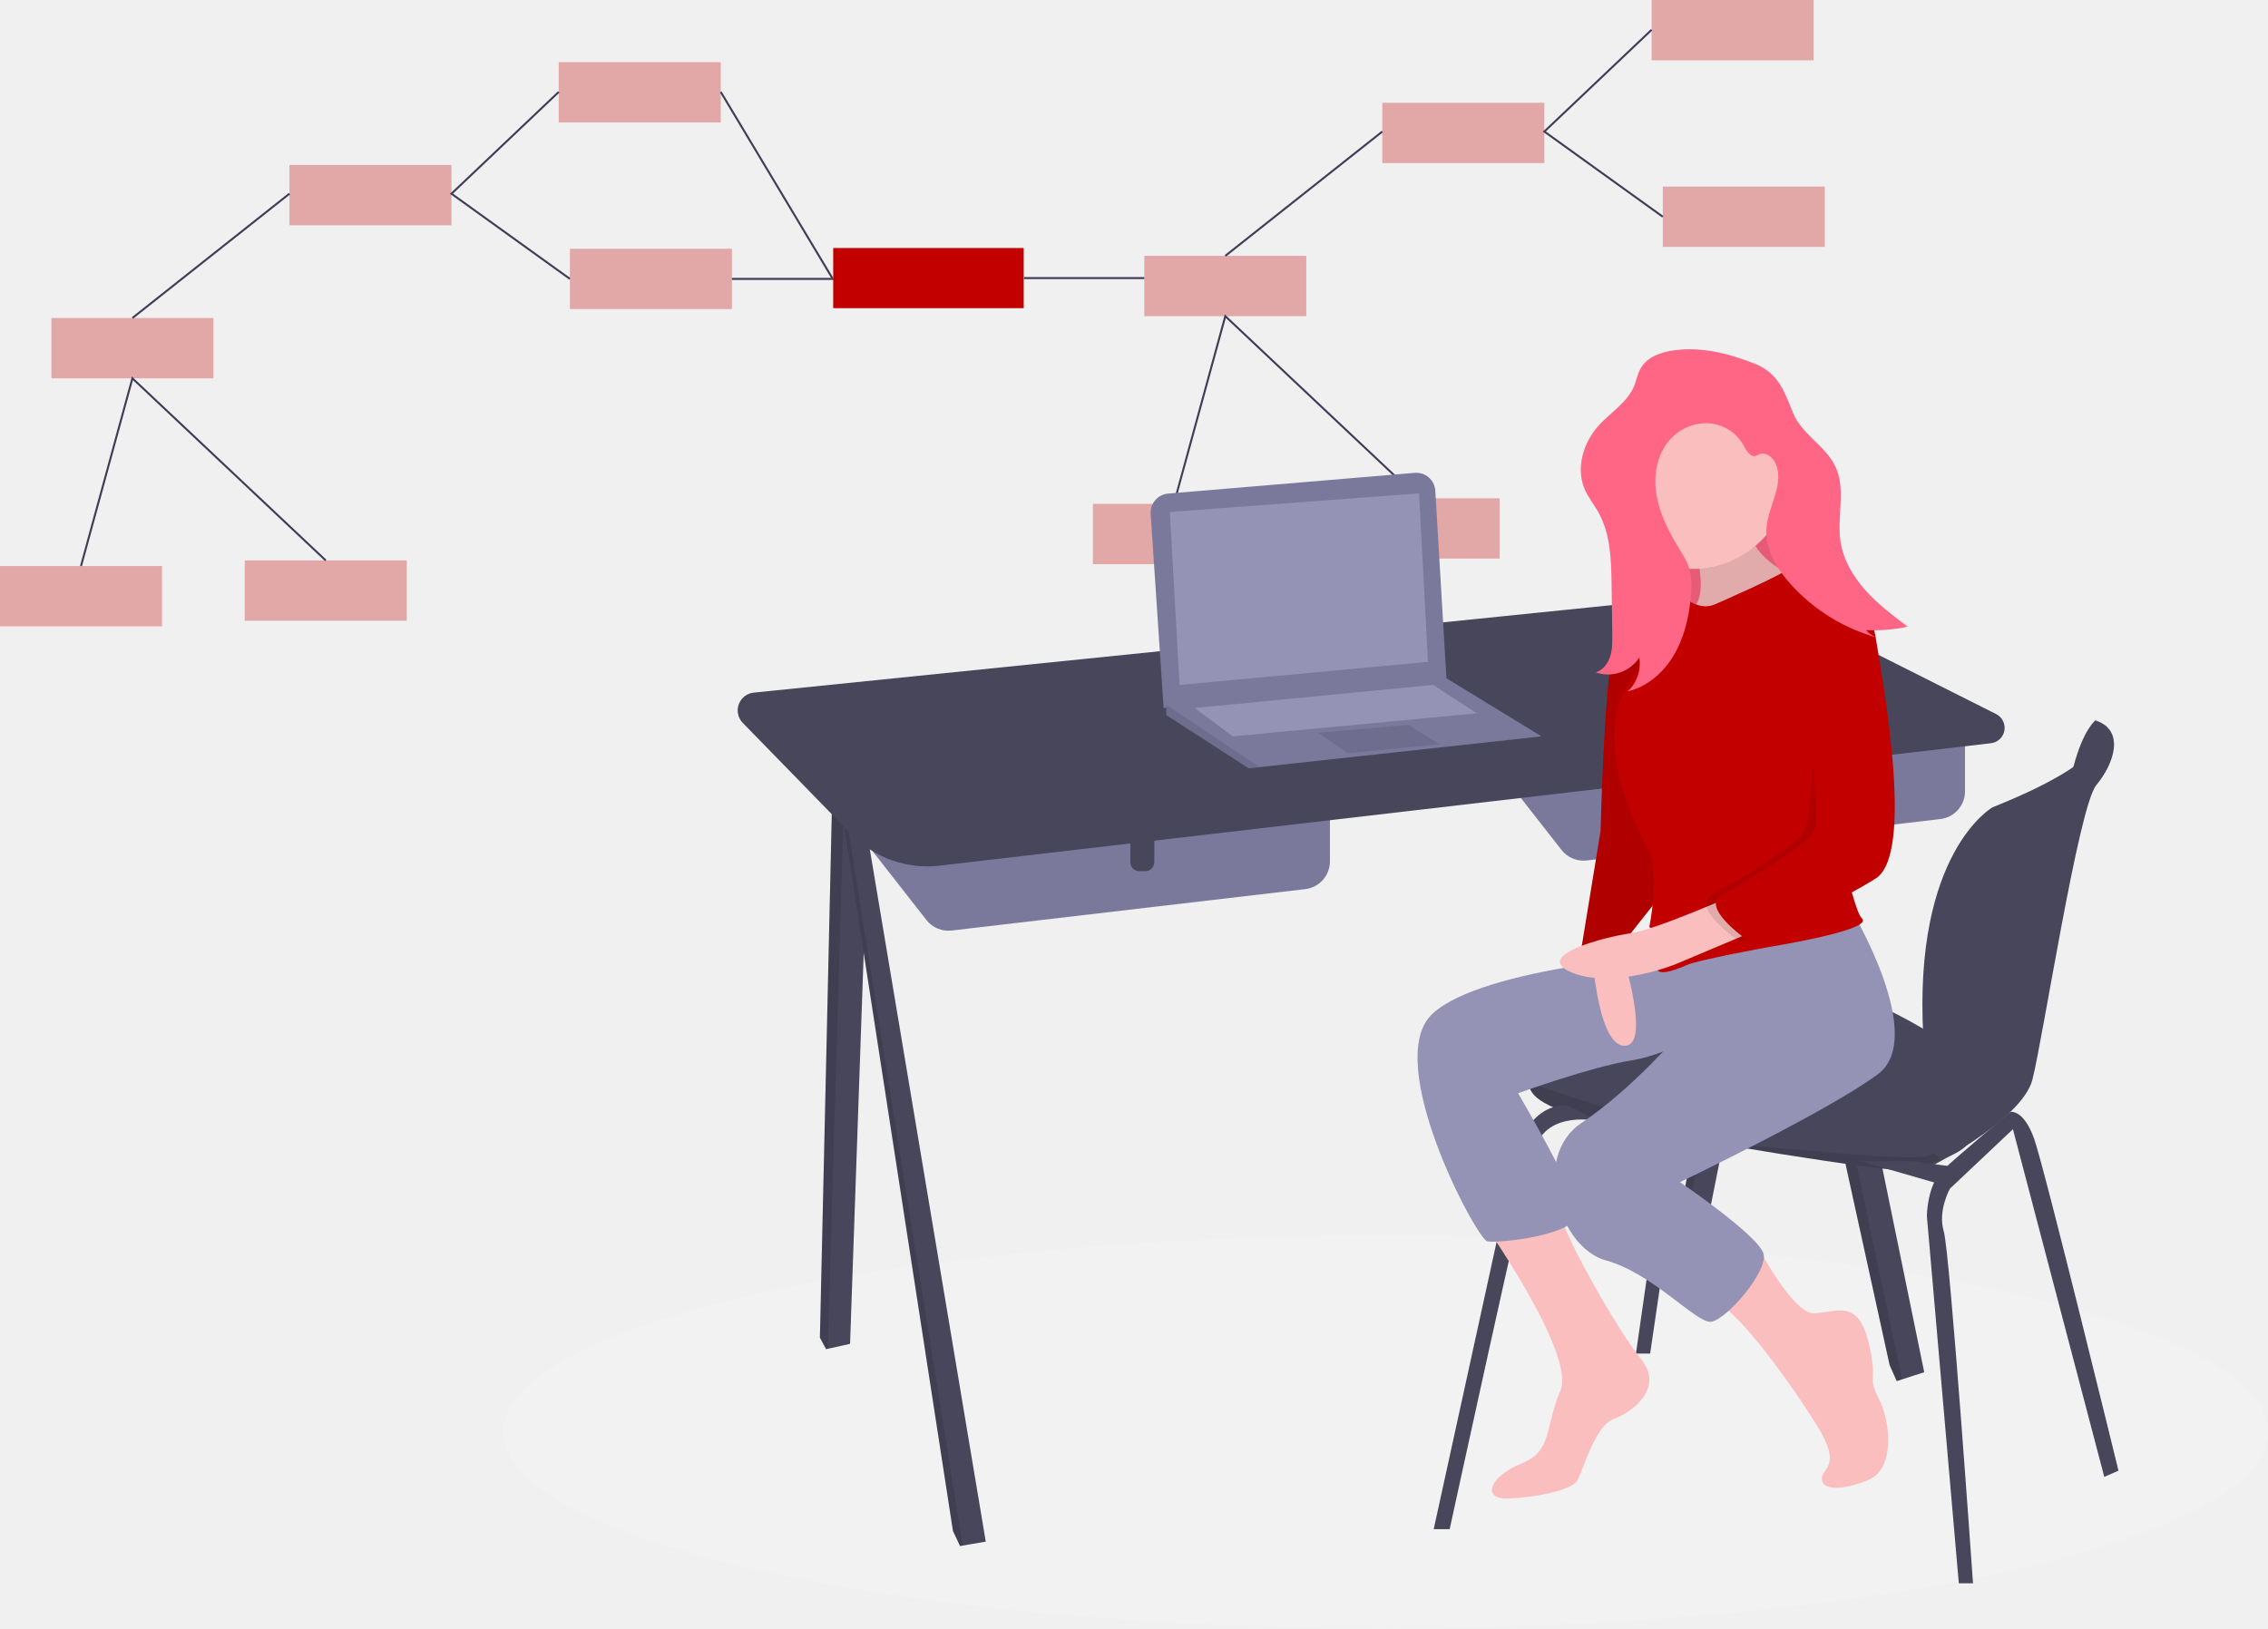
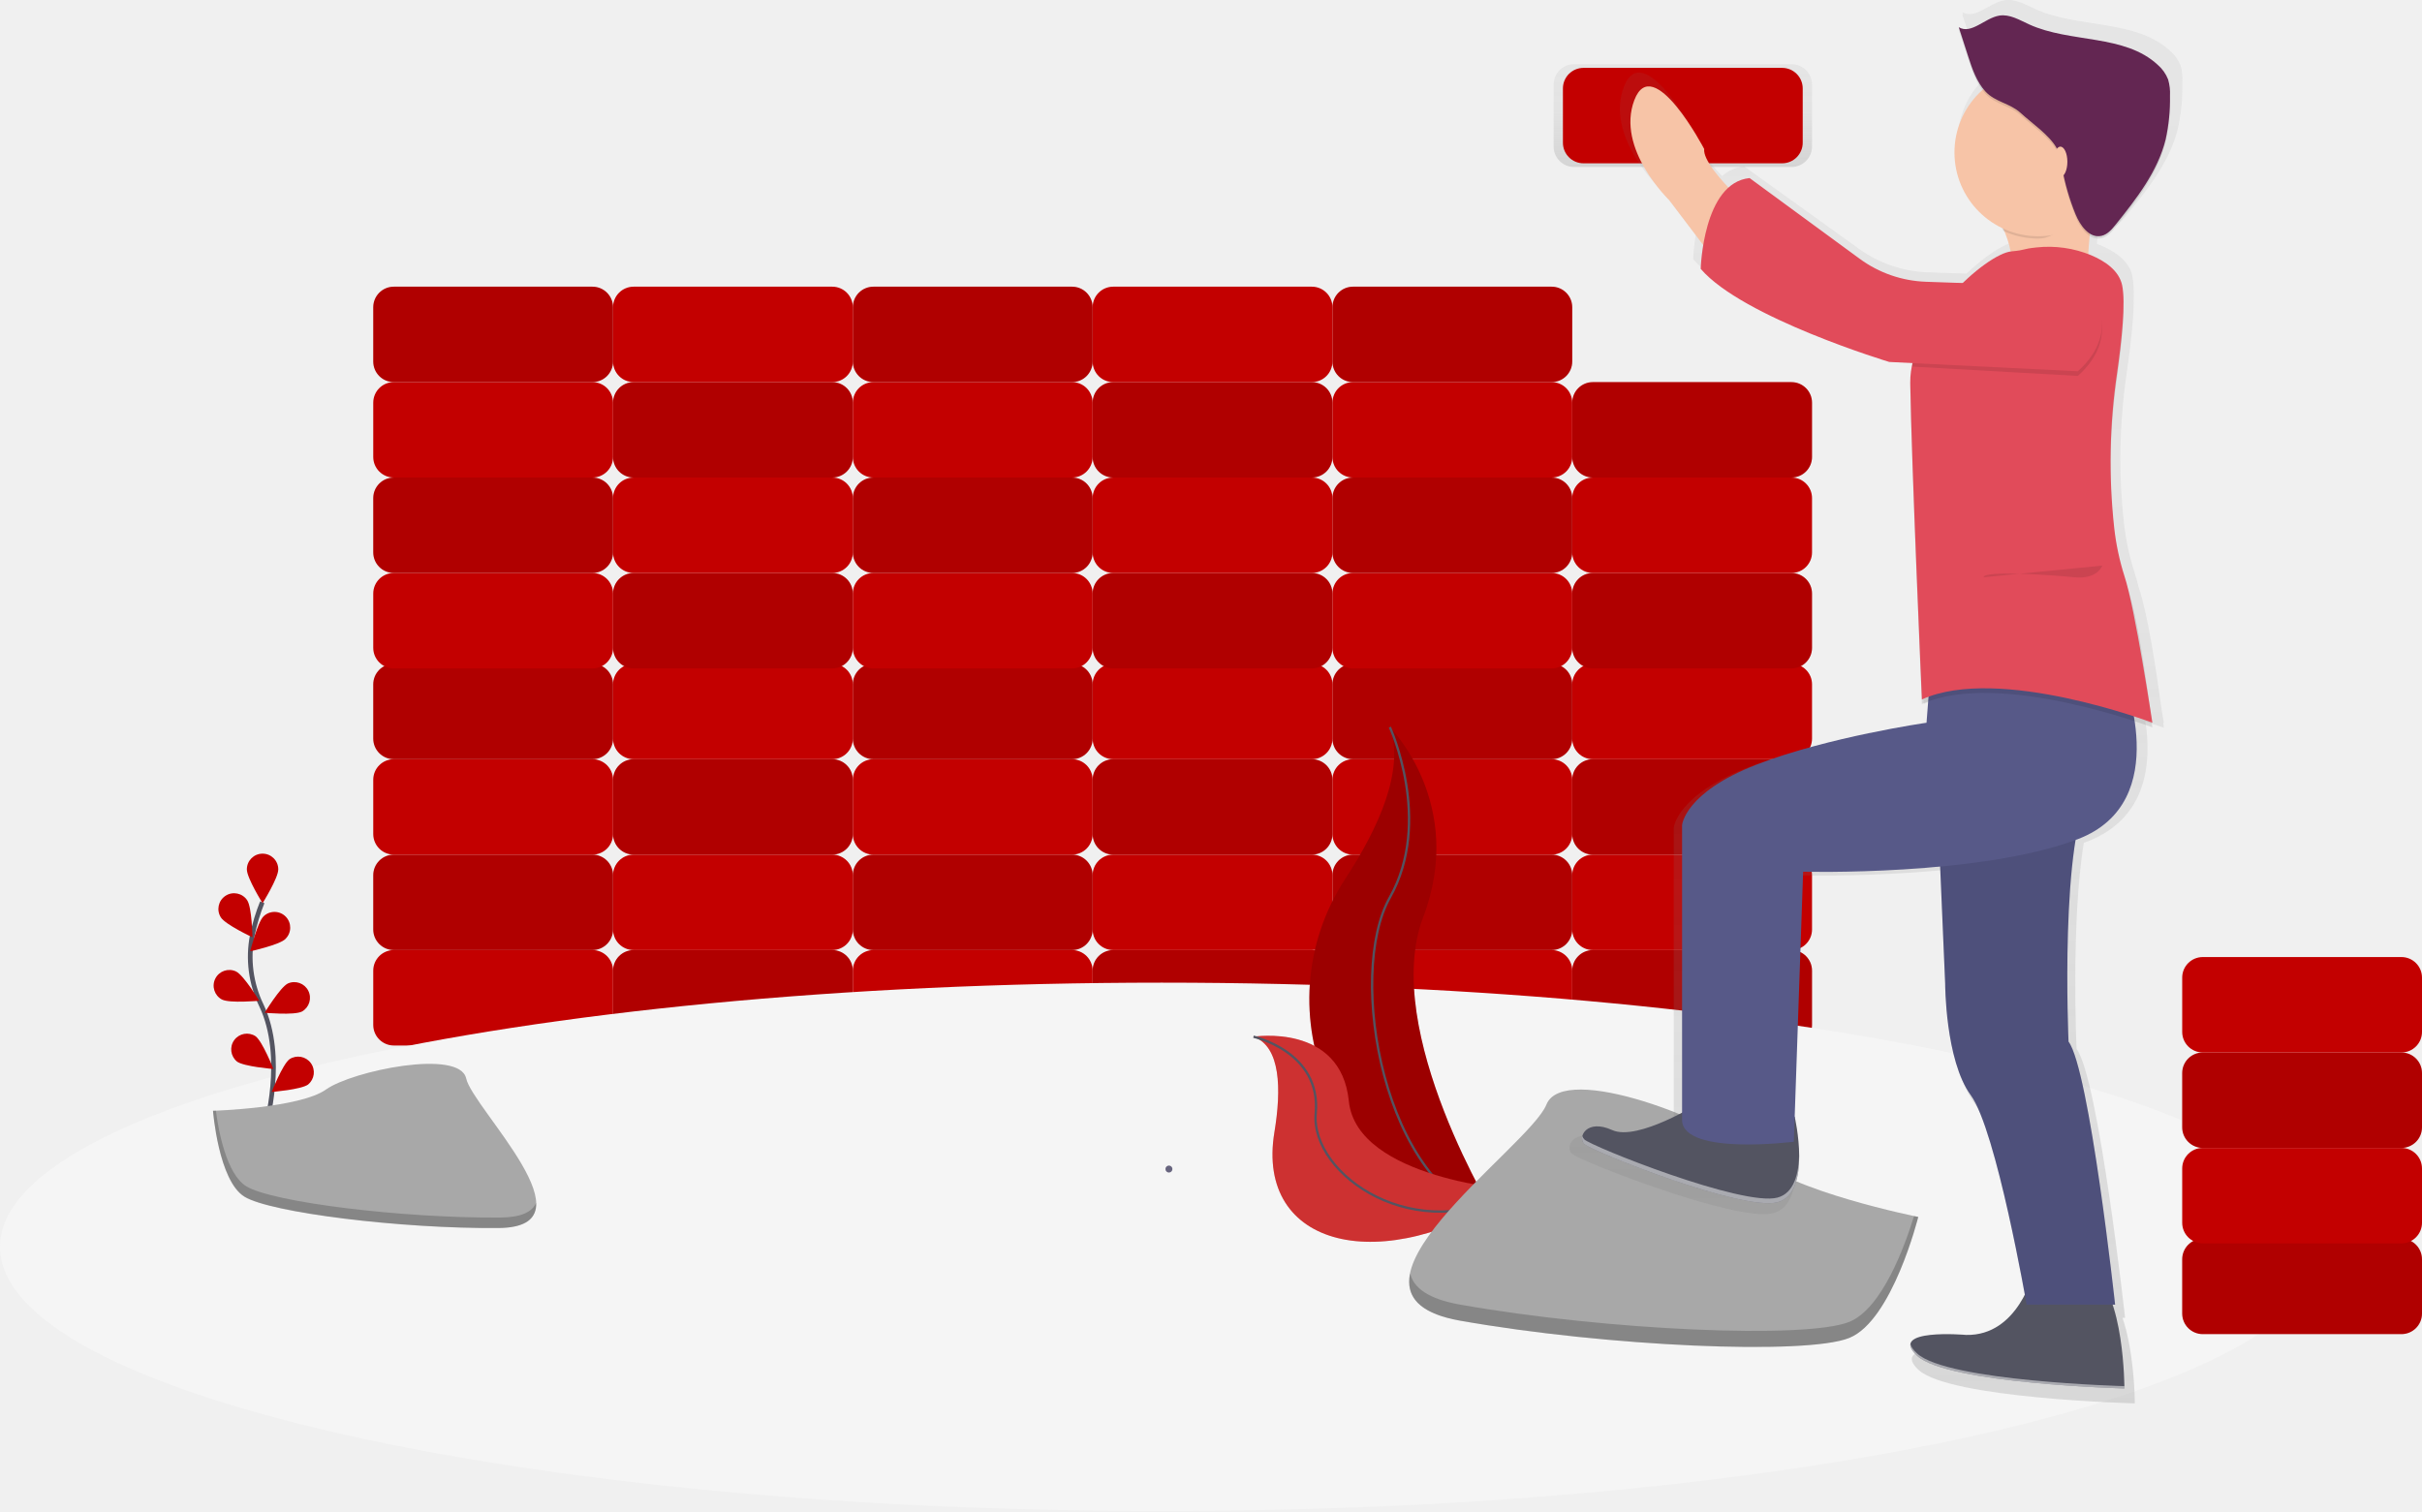
- <svg xmlns="http://www.w3.org/2000/svg" id="e87ddc62-7528-42a5-8b37-f74ed0351019" data-name="Layer 1" width="1131" height="812.206" viewBox="0 0 1131 812.206">
-   <rect x="689.328" y="51.267" width="80.802" height="30.092" fill="#c30000" opacity="0.3" />
-   <rect x="823.626" width="80.802" height="30.092" fill="#c30000" opacity="0.3" />
-   <rect x="829.198" y="93.061" width="80.802" height="30.092" fill="#c30000" opacity="0.3" />
-   <rect x="570.634" y="127.611" width="80.802" height="30.092" fill="#c30000" opacity="0.3" />
-   <rect x="545" y="251.321" width="80.802" height="30.092" fill="#c30000" opacity="0.3" />
-   <rect x="667.038" y="248.534" width="80.802" height="30.092" fill="#c30000" opacity="0.3" />
-   <polyline points="823.626 14.856 770.13 65.616 829.198 108.107" fill="none" stroke="#3f3d56" stroke-miterlimit="10" />
-   <line x1="689.328" y1="65.616" x2="611.034" y2="127.611" fill="none" stroke="#3f3d56" stroke-miterlimit="10" />
-   <polyline points="585.401 251.297 611.034 157.702 707.439 248.534" fill="none" stroke="#3f3d56" stroke-miterlimit="10" />
-   <rect x="144.328" y="82.267" width="80.802" height="30.092" fill="#c30000" opacity="0.3" />
-   <rect x="278.626" y="31" width="80.802" height="30.092" fill="#c30000" opacity="0.3" />
-   <rect x="284.198" y="124.061" width="80.802" height="30.092" fill="#c30000" opacity="0.3" />
-   <rect x="25.634" y="158.611" width="80.802" height="30.092" fill="#c30000" opacity="0.3" />
-   <rect y="282.321" width="80.802" height="30.092" fill="#c30000" opacity="0.3" />
-   <rect x="122.038" y="279.534" width="80.802" height="30.092" fill="#c30000" opacity="0.3" />
-   <polyline points="278.626 45.856 225.13 96.616 284.198 139.107" fill="none" stroke="#3f3d56" stroke-miterlimit="10" />
-   <line x1="144.328" y1="96.616" x2="66.034" y2="158.611" fill="none" stroke="#3f3d56" stroke-miterlimit="10" />
-   <polyline points="40.401 282.297 66.034 188.702 162.439 279.534" fill="none" stroke="#3f3d56" stroke-miterlimit="10" />
-   <line x1="365" y1="139.107" x2="456.634" y2="139.107" fill="none" stroke="#3f3d56" stroke-miterlimit="10" />
-   <rect x="415.5" y="123.706" width="95" height="30" fill="#c30000" />
-   <line x1="510.623" y1="138.706" x2="570.634" y2="138.706" fill="none" stroke="#3f3d56" stroke-miterlimit="10" />
-   <line x1="415.045" y1="138.706" x2="359.427" y2="45.856" fill="none" stroke="#3f3d56" stroke-miterlimit="10" />
-   <ellipse cx="691" cy="714.206" rx="440" ry="98" fill="#f2f2f2" />
-   <polygon points="894.984 391.611 852.078 606.582 842.79 606.582 841.768 604.994 838.809 600.39 875.964 399.572 881.604 397.21 894.984 391.611" fill="#47465a" />
-   <polygon points="881.604 397.21 841.768 604.994 838.809 600.39 875.964 399.572 881.604 397.21" opacity="0.1" />
-   <polygon points="959.564 684.432 948.533 687.988 945.852 688.855 942.313 680.893 881.604 403.96 887.916 402.545 901.177 399.572 959.564 684.432" fill="#47465a" />
-   <polygon points="948.533 687.988 945.852 688.855 942.313 680.893 881.604 403.96 887.916 402.545 948.533 687.988" opacity="0.1" />
-   <polygon points="433.636 391.611 423.905 670.277 412.753 672.754 411.962 672.931 408.865 667.181 415.058 394.264 421.016 393.415 433.636 391.611" fill="#47465a" />
-   <polygon points="421.016 393.415 412.753 672.754 411.962 672.931 408.865 667.181 415.058 394.264 421.016 393.415" opacity="0.1" />
-   <polygon points="491.581 768.917 480.045 770.907 478.753 771.128 475.215 763.609 419.039 399.572 420.658 399.081 429.213 396.476 491.581 768.917" fill="#47465a" />
-   <polygon points="480.045 770.907 478.753 771.128 475.215 763.609 419.039 399.572 420.658 399.081 480.045 770.907" opacity="0.1" />
-   <path d="M770.246,412.949l42.951,54.882a13.928,13.928,0,0,0,12.588,5.249l176.318-20.65a13.928,13.928,0,0,0,12.308-13.833v-40.688Z" transform="translate(-34.5 -43.89695)" fill="#7a799c" />
-   <path d="M880.388,377.898h11.943a0,0,0,0,1,0,0v17.236a4.438,4.438,0,0,1-4.438,4.438H884.825a4.438,4.438,0,0,1-4.438-4.438V377.898A0,0,0,0,1,880.388,377.898Z" fill="#47465a" />
-   <path d="M453.539,447.893l42.951,54.882a13.928,13.928,0,0,0,12.588,5.249l176.318-20.65A13.928,13.928,0,0,0,697.704,473.541V432.853Z" transform="translate(-34.5 -43.89695)" fill="#7a799c" />
-   <path d="M563.68,412.842h11.943a0,0,0,0,1,0,0v17.236a4.438,4.438,0,0,1-4.438,4.438H568.118a4.438,4.438,0,0,1-4.438-4.438V412.842A0,0,0,0,1,563.68,412.842Z" fill="#47465a" />
-   <path d="M502.885,475.688l524.459-61.09a7.713,7.713,0,0,0,2.578-14.549l-93.817-47.182a108.587,108.587,0,0,0-59.802-11.017L410.361,389.36a8.918,8.918,0,0,0-5.459,15.095l54.259,55.668A52.673,52.673,0,0,0,502.885,475.688Z" transform="translate(-34.5 -43.89695)" fill="#47465a" />
-   <path d="M1085.044,406.318l-5.61-3.101s-6.056,4.458-10.99,23.24,9.221.204,9.221.204l6.193-12.828Z" transform="translate(-34.5 -43.89695)" fill="#47465a" />
-   <path d="M1025.027,578.38s-5.75,26.982-8.404,34.502c-1.3,3.68-7.582,7.046-14.544,9.621a97.379,97.379,0,0,1-19.073,4.976c-7.52.885-103.947-14.155-150.834-24.328-31.587-6.852-35.669-14.712-34.971-19.109a6.38,6.38,0,0,1,1.796-3.45s46.444-31.405,62.811-46.444,48.656-3.096,84.042,3.096S1025.027,578.38,1025.027,578.38Z" transform="translate(-34.5 -43.89695)" fill="#47465a" />
-   <path d="M1079.434,403.217s21.674,14.155-51.31,43.348c0,0-39.669,22.367-34.505,114.503a25.27,25.27,0,0,0,3.673,11.702c7.53,12.385,23.666,43.737-3.227,47.63V627.478s48.656-24.328,53.964-45.117,23.001-136.237,31.848-146.853S1094.473,408.083,1079.434,403.217Z" transform="translate(-34.5 -43.89695)" fill="#47465a" />
-   <path d="M1002.079,622.502a97.379,97.379,0,0,1-19.073,4.976c-7.52.885-103.947-14.155-150.834-24.328-31.587-6.852-35.669-14.712-34.971-19.109,20.763,7.099,88.183,29.632,112.378,31.494,28.751,2.212,83.68,8.36,87.842,4.18C999.023,618.105,1000.664,619.804,1002.079,622.502Z" transform="translate(-34.5 -43.89695)" opacity="0.1" />
-   <path d="M749.457,806.621l42.021-191.971s7.52-20.347,24.77-19.462L832.172,603.15s-26.54-6.193-32.29,14.155S757.419,806.621,757.419,806.621Z" transform="translate(-34.5 -43.89695)" fill="#47465a" />
-   <polygon points="815.808 675.143 832.616 557.926 840.136 557.926 822.885 675.143 815.808 675.143" fill="#47465a" />
-   <path d="M1011.315,833.603l-15.924-183.124s0-15.482,7.962-23.001,33.665-28.97,33.665-28.97,6.587-1.551,11.895,13.489,42.021,165.431,42.021,165.431l-7.077,3.096L1038.297,607.131l-31.405,29.636s-6.193,11.058-3.096,21.232,14.597,175.604,14.597,175.604Z" transform="translate(-34.5 -43.89695)" fill="#47465a" />
-   <polygon points="927.717 579.158 967.526 590.658 976.373 582.254 953.372 579.158 927.717 579.158" fill="#47465a" />
-   <path d="M608.313,300.201l6.455,96.824,141.103-13.712-5.615-94.649a9.52,9.52,0,0,0-10.301-8.922L617.013,290.082A9.52,9.52,0,0,0,608.313,300.201Z" transform="translate(-34.5 -43.89695)" fill="#7a799c" />
-   <polygon points="768.7 367.282 628.039 382.627 622.731 383.206 581.595 356.667 581.595 350.916 721.37 338.328 768.7 367.282" fill="#7a799c" />
-   <polygon points="628.039 382.627 622.731 383.206 581.595 356.667 581.595 351.518 628.039 382.627" opacity="0.1" />
-   <polygon points="583.364 255.373 588.23 341.627 712.082 330.127 707.658 246.084 583.364 255.373" fill="#9493b6" />
-   <polygon points="657.233 365.513 672.272 375.687 717.832 371.263 702.35 361.532 657.233 365.513" opacity="0.1" />
-   <polygon points="595.749 353.128 614.769 367.282 736.41 355.782 714.736 341.627 595.749 353.128" fill="#9493b6" />
-   <rect x="811.605" y="222.42" width="89.793" height="89.793" fill="#ff6584" />
-   <rect x="811.605" y="222.42" width="89.793" height="89.793" opacity="0.1" />
-   <path d="M877.029,307.871s12.667,34.306,0,40.639,45.389,0,45.389,0l16.361-13.195s-36.945-10.556-31.667-34.834S877.029,307.871,877.029,307.871Z" transform="translate(-34.5 -43.89695)" fill="#fbbebe" />
-   <path d="M877.029,307.871s12.667,34.306,0,40.639,45.389,0,45.389,0l16.361-13.195s-36.945-10.556-31.667-34.834S877.029,307.871,877.029,307.871Z" transform="translate(-34.5 -43.89695)" opacity="0.1" />
-   <path d="M773.056,651.986s47.501,67.029,39.584,85.501-3.694,30.084-19.528,36.417-20.056,17.945-6.333,17.417,31.667-4.222,34.306-8.972,8.972-27.445,17.945-30.611S864.89,736.431,852.751,721.653s-42.725-69.21-40.363-74.717S773.056,651.986,773.056,651.986Z" transform="translate(-34.5 -43.89695)" fill="#fbbebe" />
-   <path d="M872.279,519.512s-98.168,6.333-123.501,30.084,22.167,112.418,27.445,113.474,46.445-3.167,44.862-14.778-29.556-59.112-29.556-59.112,36.417-13.195,56.473-16.361,42.223-17.945,42.223-17.945Z" transform="translate(-34.5 -43.89695)" fill="#9493b6" />
-   <path d="M827.417,504.734s1.583,58.584,16.361,60.695,0-44.862,0-44.862l-.528-17.945Z" transform="translate(-34.5 -43.89695)" fill="#fbbebe" />
-   <path d="M872.279,351.149s-27.445-7.917-32.723,13.195-6.861,93.946-6.861,93.946l-9.5,58.056s17.417-5.278,21.111-2.639l22.167-27.973Z" transform="translate(-34.5 -43.89695)" fill="#c30000" />
-   <path d="M872.279,351.149s-27.445-7.917-32.723,13.195-6.861,93.946-6.861,93.946l-9.5,58.056s17.417-5.278,21.111-2.639l22.167-27.973Z" transform="translate(-34.5 -43.89695)" opacity="0.1" />
-   <path d="M909.779,663.225s18.445,36.261,29.528,35.733,21.639-7.389,26.917,14.25-1.056,15.834,5.278,28.5,7.389,34.834-4.75,40.112-23.222,5.806-23.75,0,10.556-5.806-2.111-26.389-39.584-58.056-50.667-61.751S909.779,663.225,909.779,663.225Z" transform="translate(-34.5 -43.89695)" fill="#fbbebe" />
-   <path d="M957.78,497.873s38,63.334,13.195,81.806-98.696,53.834-98.696,53.834,39.584,26.917,41.695,35.889-19,33.25-26.389,33.778-29.028-24.278-52.251-30.611-37.473-51.723-12.139-68.612,49.084-44.862,49.084-44.862l-7.385-40.634Z" transform="translate(-34.5 -43.89695)" fill="#9493b6" />
-   <path d="M924.84,286.664c0,22.444-22.991,40.999-45.436,40.999a40.639,40.639,0,1,1,0-81.279C901.849,246.384,924.84,264.219,924.84,286.664Z" transform="translate(-34.5 -43.89695)" fill="#fbbebe" />
-   <path d="M889.696,345.343s36.417-15.834,36.417-17.945,21.111,4.75,25.861,8.972,7.389,3.694,10.556,12.139-15.834,87.084-15.834,87.084,10.556,60.695,16.361,66.501S916.085,516.345,916.085,516.345s-34.834,6.333-40.639,8.972-16.361,6.333-14.25,0,11.083-11.083-4.222-19c0,0,5.278-25.861,0-37.473s-29.556-53.834-10.028-84.445,28.5-41.695,28.5-41.695S882.307,348.51,889.696,345.343Z" transform="translate(-34.5 -43.89695)" fill="#c30000" />
-   <path d="M901.307,489.428S860.14,507.687,847.737,509.377s-49.876,11.19-29.292,19.635,51.723-4.222,51.723-4.222l43.806-18.472Z" transform="translate(-34.5 -43.89695)" fill="#fbbebe" />
-   <path d="M945.629,343.724s15.202-7.353,19.424,18.508,19,107.668,0,119.807-62.806,31.667-62.806,31.667-25.861-17.417-13.722-23.75,41.167-24.278,45.389-30.611,8.488-77.027,1.099-88.638S945.629,343.724,945.629,343.724Z" transform="translate(-34.5 -43.89695)" opacity="0.1" />
-   <path d="M944.585,337.427s21.111-1.056,25.334,24.806,19,107.668,0,119.807-62.806,31.667-62.806,31.667-25.861-17.417-13.722-23.75,41.167-24.278,45.389-30.611S935.613,387.038,928.224,375.427,944.585,337.427,944.585,337.427Z" transform="translate(-34.5 -43.89695)" fill="#c30000" />
-   <path d="M869.394,218.612c-6.479.882-13.429,3.252-16.689,8.92-1.595,2.774-2.111,6.027-3.34,8.982-3.391,8.153-11.628,13.021-17.574,19.548-7.75,8.507-11.598,21.326-7.028,31.887,1.77,4.09,4.644,7.593,6.824,11.48,6.081,10.843,6.405,23.865,6.578,36.296l.34,24.441c.052,3.732.093,7.54-1.03,11.099s-3.633,6.893-7.192,8.017a18.64,18.64,0,0,0,21.708-7.413,19.049,19.049,0,0,1-5.822,16.899c9.676-2.279,17.79-9.316,22.902-17.842s7.482-18.442,8.545-28.326c.562-5.228.76-10.633-.892-15.625-1.163-3.516-3.192-6.668-5.118-9.83-4.966-8.154-9.437-16.826-11.037-26.238s.006-19.738,6.118-27.072a24.454,24.454,0,0,1,19.315-8.856,21.503,21.503,0,0,1,17.928,10.975c1.412,2.658,3.421,6.26,6.282,5.326a15.523,15.523,0,0,0,1.549-.761c3.19-1.452,6.814,1.413,8.221,4.623,4.437,10.127-3.738,21.181-4.583,32.205-.786,10.255,4.931,19.926,11.765,27.612a90.717,90.717,0,0,0,44.353,27.25,12.449,12.449,0,0,1-6.434-3.997,84.47,84.47,0,0,0,20.757-1.74c-7.426-5.596-14.905-11.24-21.105-18.171s-11.11-15.316-12.447-24.518c-1.794-12.35,2.805-25.723-2.454-37.041-4.808-10.347-16.732-16.129-21.087-26.674-4.423-10.712-7.291-20.017-19.002-24.68C896.962,220.299,883.204,216.732,869.394,218.612Z" transform="translate(-34.5 -43.89695)" fill="#ff6584" />
+ <svg xmlns="http://www.w3.org/2000/svg" xmlns:xlink="http://www.w3.org/1999/xlink" id="55370fff-d7e2-4a7c-8080-55f1e259b78c" data-name="Layer 1" width="1040.32" height="649.16" viewBox="0 0 1040.32 649.16">
+   <defs>
+     <linearGradient id="e2bf1f7d-47c1-4d5e-a8e7-eb090eb66cd5" x1="722.82" y1="71.75" x2="722.82" y2="27.57" gradientUnits="userSpaceOnUse">
+       <stop offset="0" stop-color="gray" stop-opacity="0.25" />
+       <stop offset="0.54" stop-color="gray" stop-opacity="0.12" />
+       <stop offset="1" stop-color="gray" stop-opacity="0.1" />
+     </linearGradient>
+     <linearGradient id="a3595478-8223-4729-894e-2a36a16c8458" x1="885.66" y1="728.42" x2="885.66" y2="125.42" xlink:href="#e2bf1f7d-47c1-4d5e-a8e7-eb090eb66cd5" />
+   </defs>
+   <rect x="160.32" y="408.16" width="103" height="41" rx="8.84" ry="8.84" fill="#c30000" />
+   <rect x="263.32" y="408.16" width="103" height="41" rx="8.84" ry="8.84" fill="#c30000" />
+   <rect x="263.32" y="408.16" width="103" height="41" rx="8.84" ry="8.84" opacity="0.1" />
+   <rect x="366.32" y="408.16" width="103" height="41" rx="8.84" ry="8.84" fill="#c30000" />
+   <rect x="469.32" y="408.16" width="103" height="41" rx="8.84" ry="8.84" fill="#c30000" />
+   <rect x="469.32" y="408.16" width="103" height="41" rx="8.84" ry="8.84" opacity="0.1" />
+   <rect x="572.32" y="408.16" width="103" height="41" rx="8.84" ry="8.84" fill="#c30000" />
+   <rect x="675.32" y="408.16" width="103" height="41" rx="8.84" ry="8.84" fill="#c30000" />
+   <rect x="675.32" y="408.16" width="103" height="41" rx="8.84" ry="8.84" opacity="0.1" />
+   <rect x="755.16" y="492.58" width="103" height="41" rx="8.84" ry="8.84" transform="translate(1533.48 900.74) rotate(-180)" fill="#c30000" />
+   <rect x="652.16" y="492.58" width="103" height="41" rx="8.84" ry="8.84" transform="translate(1327.48 900.74) rotate(-180)" fill="#c30000" />
+   <rect x="652.16" y="492.58" width="103" height="41" rx="8.84" ry="8.84" transform="translate(1327.48 900.74) rotate(-180)" opacity="0.1" />
+   <rect x="549.16" y="492.58" width="103" height="41" rx="8.84" ry="8.84" transform="translate(1121.48 900.74) rotate(-180)" fill="#c30000" />
+   <rect x="446.16" y="492.58" width="103" height="41" rx="8.84" ry="8.84" transform="translate(915.48 900.74) rotate(-180)" fill="#c30000" />
+   <rect x="446.16" y="492.58" width="103" height="41" rx="8.84" ry="8.84" transform="translate(915.48 900.74) rotate(-180)" opacity="0.1" />
+   <rect x="343.16" y="492.58" width="103" height="41" rx="8.84" ry="8.84" transform="translate(709.48 900.74) rotate(-180)" fill="#c30000" />
+   <rect x="240.16" y="492.58" width="103" height="41" rx="8.84" ry="8.84" transform="translate(503.48 900.74) rotate(-180)" fill="#c30000" />
+   <rect x="240.16" y="492.58" width="103" height="41" rx="8.84" ry="8.84" transform="translate(503.48 900.74) rotate(-180)" opacity="0.1" />
+   <rect x="160.32" y="326.16" width="103" height="41" rx="8.84" ry="8.84" fill="#c30000" />
+   <rect x="263.32" y="326.16" width="103" height="41" rx="8.84" ry="8.84" fill="#c30000" />
+   <rect x="263.32" y="326.16" width="103" height="41" rx="8.84" ry="8.84" opacity="0.1" />
+   <rect x="366.32" y="326.16" width="103" height="41" rx="8.84" ry="8.84" fill="#c30000" />
+   <rect x="469.32" y="326.16" width="103" height="41" rx="8.84" ry="8.84" fill="#c30000" />
+   <rect x="469.32" y="326.16" width="103" height="41" rx="8.84" ry="8.84" opacity="0.1" />
+   <rect x="572.32" y="326.16" width="103" height="41" rx="8.84" ry="8.84" fill="#c30000" />
+   <rect x="675.32" y="326.16" width="103" height="41" rx="8.84" ry="8.84" fill="#c30000" />
+   <rect x="675.32" y="326.16" width="103" height="41" rx="8.84" ry="8.84" opacity="0.1" />
+   <rect x="755.16" y="410.58" width="103" height="41" rx="8.84" ry="8.84" transform="translate(1533.48 736.74) rotate(-180)" fill="#c30000" />
+   <rect x="652.16" y="410.58" width="103" height="41" rx="8.84" ry="8.84" transform="translate(1327.48 736.74) rotate(-180)" fill="#c30000" />
+   <rect x="652.16" y="410.58" width="103" height="41" rx="8.84" ry="8.84" transform="translate(1327.48 736.74) rotate(-180)" opacity="0.1" />
+   <rect x="549.16" y="410.58" width="103" height="41" rx="8.84" ry="8.84" transform="translate(1121.48 736.74) rotate(-180)" fill="#c30000" />
+   <rect x="446.16" y="410.58" width="103" height="41" rx="8.84" ry="8.84" transform="translate(915.48 736.74) rotate(-180)" fill="#c30000" />
+   <rect x="446.16" y="410.58" width="103" height="41" rx="8.84" ry="8.84" transform="translate(915.48 736.74) rotate(-180)" opacity="0.1" />
+   <rect x="343.16" y="410.58" width="103" height="41" rx="8.84" ry="8.84" transform="translate(709.48 736.74) rotate(-180)" fill="#c30000" />
+   <rect x="240.16" y="410.58" width="103" height="41" rx="8.84" ry="8.84" transform="translate(503.48 736.74) rotate(-180)" fill="#c30000" />
+   <rect x="240.16" y="410.58" width="103" height="41" rx="8.84" ry="8.84" transform="translate(503.48 736.74) rotate(-180)" opacity="0.1" />
+   <rect x="160.32" y="246.16" width="103" height="41" rx="8.84" ry="8.84" fill="#c30000" />
+   <rect x="263.32" y="246.16" width="103" height="41" rx="8.84" ry="8.84" fill="#c30000" />
+   <rect x="263.32" y="246.16" width="103" height="41" rx="8.84" ry="8.84" opacity="0.1" />
+   <rect x="366.32" y="246.16" width="103" height="41" rx="8.84" ry="8.84" fill="#c30000" />
+   <rect x="469.32" y="246.16" width="103" height="41" rx="8.84" ry="8.84" fill="#c30000" />
+   <rect x="469.32" y="246.16" width="103" height="41" rx="8.84" ry="8.84" opacity="0.1" />
+   <rect x="572.32" y="246.16" width="103" height="41" rx="8.84" ry="8.84" fill="#c30000" />
+   <rect x="675.32" y="246.16" width="103" height="41" rx="8.84" ry="8.84" fill="#c30000" />
+   <rect x="675.32" y="246.16" width="103" height="41" rx="8.84" ry="8.84" opacity="0.1" />
+   <rect x="755.16" y="330.58" width="103" height="41" rx="8.84" ry="8.84" transform="translate(1533.48 576.74) rotate(-180)" fill="#c30000" />
+   <rect x="652.16" y="330.58" width="103" height="41" rx="8.84" ry="8.84" transform="translate(1327.48 576.74) rotate(-180)" fill="#c30000" />
+   <rect x="652.16" y="330.58" width="103" height="41" rx="8.84" ry="8.84" transform="translate(1327.48 576.74) rotate(-180)" opacity="0.1" />
+   <rect x="549.16" y="330.58" width="103" height="41" rx="8.84" ry="8.84" transform="translate(1121.48 576.74) rotate(-180)" fill="#c30000" />
+   <rect x="446.16" y="330.58" width="103" height="41" rx="8.84" ry="8.84" transform="translate(915.48 576.74) rotate(-180)" fill="#c30000" />
+   <rect x="446.16" y="330.58" width="103" height="41" rx="8.84" ry="8.84" transform="translate(915.48 576.74) rotate(-180)" opacity="0.1" />
+   <rect x="343.16" y="330.58" width="103" height="41" rx="8.84" ry="8.84" transform="translate(709.48 576.74) rotate(-180)" fill="#c30000" />
+   <rect x="240.16" y="330.58" width="103" height="41" rx="8.84" ry="8.84" transform="translate(503.48 576.74) rotate(-180)" fill="#c30000" />
+   <rect x="240.16" y="330.58" width="103" height="41" rx="8.84" ry="8.84" transform="translate(503.48 576.74) rotate(-180)" opacity="0.1" />
+   <rect x="160.32" y="164.16" width="103" height="41" rx="8.84" ry="8.84" fill="#c30000" />
+   <rect x="263.32" y="164.16" width="103" height="41" rx="8.84" ry="8.84" fill="#c30000" />
+   <rect x="263.32" y="164.16" width="103" height="41" rx="8.84" ry="8.84" opacity="0.1" />
+   <rect x="366.32" y="164.16" width="103" height="41" rx="8.84" ry="8.84" fill="#c30000" />
+   <rect x="469.32" y="164.16" width="103" height="41" rx="8.84" ry="8.84" fill="#c30000" />
+   <rect x="469.32" y="164.16" width="103" height="41" rx="8.84" ry="8.84" opacity="0.1" />
+   <rect x="572.32" y="164.16" width="103" height="41" rx="8.84" ry="8.84" fill="#c30000" />
+   <rect x="675.32" y="164.16" width="103" height="41" rx="8.84" ry="8.84" fill="#c30000" />
+   <rect x="675.32" y="164.16" width="103" height="41" rx="8.84" ry="8.84" opacity="0.1" />
+   <rect x="667.32" y="27.57" width="111" height="44.18" rx="8.84" ry="8.84" fill="url(#e2bf1f7d-47c1-4d5e-a8e7-eb090eb66cd5)" />
+   <rect x="751.16" y="154.58" width="103" height="41" rx="8.84" ry="8.84" transform="translate(1525.48 224.74) rotate(-180)" fill="#c30000" />
+   <rect x="652.16" y="248.58" width="103" height="41" rx="8.84" ry="8.84" transform="translate(1327.48 412.74) rotate(-180)" fill="#c30000" />
+   <rect x="652.16" y="248.58" width="103" height="41" rx="8.84" ry="8.84" transform="translate(1327.48 412.74) rotate(-180)" opacity="0.1" />
+   <rect x="549.16" y="248.58" width="103" height="41" rx="8.84" ry="8.84" transform="translate(1121.48 412.74) rotate(-180)" fill="#c30000" />
+   <rect x="446.16" y="248.58" width="103" height="41" rx="8.84" ry="8.84" transform="translate(915.48 412.74) rotate(-180)" fill="#c30000" />
+   <rect x="446.16" y="248.58" width="103" height="41" rx="8.84" ry="8.84" transform="translate(915.48 412.74) rotate(-180)" opacity="0.1" />
+   <rect x="343.16" y="248.58" width="103" height="41" rx="8.84" ry="8.84" transform="translate(709.48 412.74) rotate(-180)" fill="#c30000" />
+   <rect x="240.16" y="248.58" width="103" height="41" rx="8.84" ry="8.84" transform="translate(503.48 412.74) rotate(-180)" fill="#c30000" />
+   <rect x="240.16" y="248.58" width="103" height="41" rx="8.84" ry="8.84" transform="translate(503.48 412.74) rotate(-180)" opacity="0.1" />
+   <ellipse cx="499" cy="535.66" rx="499" ry="113.5" fill="#f5f5f5" />
+   <path d="M193.79,610.14s9-30.41-1.68-52.8a48,48,0,0,1-3.89-30.14,80.79,80.79,0,0,1,4.27-14.15" transform="translate(-79.84 -125.42)" fill="none" stroke="#535461" stroke-miterlimit="10" stroke-width="2" />
+   <path d="M185.87,498.91c0,3.73,6.75,14.54,6.75,14.54s6.75-10.81,6.75-14.54a6.75,6.75,0,0,0-13.5,0Z" transform="translate(-79.84 -125.42)" fill="#c30000" />
+   <path d="M174.71,519.56c2,3.13,13.57,8.53,13.57,8.53s-.21-12.74-2.24-15.87a6.75,6.75,0,0,0-11.33,7.34Z" transform="translate(-79.84 -125.42)" fill="#c30000" />
+   <path d="M175.2,554.84c3.33,1.68,16,.52,16,.52s-6.61-10.89-9.94-12.57a6.75,6.75,0,0,0-6.08,12.05Z" transform="translate(-79.84 -125.42)" fill="#c30000" />
+   <path d="M181.58,581.45c3,2.22,15.7,3.22,15.7,3.22s-4.68-11.85-7.67-14.07a6.75,6.75,0,0,0-8,10.85Z" transform="translate(-79.84 -125.42)" fill="#c30000" />
+   <path d="M202.45,528.81c-2.67,2.6-15.13,5.29-15.13,5.29s3.05-12.37,5.72-15a6.75,6.75,0,1,1,9.41,9.68Z" transform="translate(-79.84 -125.42)" fill="#c30000" />
+   <path d="M209.52,560c-3.33,1.68-16,.52-16,.52s6.61-10.89,9.94-12.57A6.75,6.75,0,0,1,209.52,560Z" transform="translate(-79.84 -125.42)" fill="#c30000" />
+   <path d="M212.22,591.32c-3,2.22-15.7,3.22-15.7,3.22s4.68-11.85,7.67-14.07a6.75,6.75,0,0,1,8,10.85Z" transform="translate(-79.84 -125.42)" fill="#c30000" />
+   <path d="M676.82,437.8s32.89,32.89,14.32,81.69,31.83,130,31.83,130-.54-.08-1.54-.26C653.88,637.26,620.32,560,657.88,502.62,671.84,481.28,683.31,456.26,676.82,437.8Z" transform="translate(-79.84 -125.42)" fill="#c30000" />
+   <path d="M676.82,437.8s32.89,32.89,14.32,81.69,31.83,130,31.83,130-.54-.08-1.54-.26C653.88,637.26,620.32,560,657.88,502.62,671.84,481.28,683.31,456.26,676.82,437.8Z" transform="translate(-79.84 -125.42)" opacity="0.2" />
+   <path d="M676.82,437.8s18.57,40.31,0,73.2S673.64,636.18,723,649.44" transform="translate(-79.84 -125.42)" fill="none" stroke="#535461" stroke-miterlimit="10" />
+   <path d="M618.25,570.81s37.53-6,40.95,27.66,72.16,38.29,72.16,38.29l-1.29.86c-56.76,37.26-111,23.73-102.84-25.74C630.27,593.49,630,575,618.25,570.81Z" transform="translate(-79.84 -125.42)" fill="#c30000" />
+   <path d="M618.25,570.81s37.53-6,40.95,27.66,72.16,38.29,72.16,38.29l-1.29.86c-56.76,37.26-111,23.73-102.84-25.74C630.27,593.49,630,575,618.25,570.81Z" transform="translate(-79.84 -125.42)" fill="#f5f5f5" opacity="0.2" />
+   <path d="M618.25,570.81s29.13,6.39,26.74,32.88,43.26,58.24,86.37,33.07" transform="translate(-79.84 -125.42)" fill="none" stroke="#535461" stroke-miterlimit="10" />
+   <path d="M903.77,648.23s-55.7-11.14-70.56-26-81.7-40.85-89.13-22.28S643.82,681.66,707,692.8s148.54,14.85,167.11,7.43S903.77,648.23,903.77,648.23Z" transform="translate(-79.84 -125.42)" fill="#a8a8a8" />
+   <path d="M707,685.9c63.13,11.14,148.54,14.85,167.11,7.43,14.14-5.66,24-32.83,27.85-45.48l1.86.39s-11.14,44.56-29.71,52-104,3.71-167.11-7.43c-18.22-3.22-23.43-10.77-21.47-20.33C687,678.71,693.39,683.5,707,685.9Z" transform="translate(-79.84 -125.42)" opacity="0.2" />
+   <path d="M1016.47,153.59a16.36,16.36,0,0,0-4.61-6.39c-14.95-13.62-39.12-9.49-57.68-17.82-4.28-1.92-8.66-4.58-13.3-3.85-6.48,1-12.51,8.4-18.16,5.12l.4,1.23-.4-.21,4.16,12.66c1.6,4.86,3.28,9.86,6.38,13.91a36.42,36.42,0,0,0,8.81,60.58c.2.42.39.85.58,1.28l.53.22a42.52,42.52,0,0,1,2.74,8.82c-4.81.67-13.2,6-21.44,13.84L908,242.43a53.94,53.94,0,0,1-29.64-10.08L829,196.9a16.51,16.51,0,0,0-9.45,4.18c-6.12-6.38-11.32-13-10.88-17,0,0-22.94-42.93-31.28-21.47s15.64,44,15.64,44l15.21,19.71a82.91,82.91,0,0,0-1.14,10.45c18.77,21.47,84.45,40.89,84.45,40.89l10.24.5.06.5a34.87,34.87,0,0,0-.92,8.2c0,.4,0,.81,0,1.23s0,.55,0,.82c.52,34.24,5.21,139,5.21,139,.91-.41,1.86-.78,2.82-1.13l-.73,9.31s-43.79,6.13-76.11,18.4-33.36,26.58-33.36,26.58V607.33c-9.23,4.74-23.8,11-31.28,7.63-8.12-3.62-12.57-.58-13.38,2.59h0a4,4,0,0,0,0,1.91v0a3.42,3.42,0,0,0,.31.81l0,.06a3.25,3.25,0,0,0,.55.72c3.13,3.07,70.9,29.64,86.54,25.55a10.81,10.81,0,0,0,1.42-.48c.15-.06.28-.14.43-.21s.58-.27.85-.43.31-.21.46-.31.47-.31.69-.48.29-.26.43-.39.41-.35.59-.55.26-.3.39-.45.36-.4.52-.62.22-.33.34-.49.32-.46.46-.7.19-.34.28-.52.28-.51.41-.78.16-.35.23-.53.25-.57.36-.86.12-.35.19-.53.22-.63.31-1c0-.17.09-.34.14-.51.09-.35.19-.69.27-1,0-.16.07-.32.1-.48.08-.38.16-.76.22-1.14,0-.14,0-.29.07-.43.07-.41.13-.83.18-1.24l0-.36c.05-.45.1-.9.14-1.35l0-.28q.06-.73.09-1.46v-.2q0-.78,0-1.56v-.1a85.59,85.59,0,0,0-2-18.13h0L853,501.5a586.59,586.59,0,0,0,61.36-2.26l2.24,51.32s0,33.73,11.47,49.06c9.82,13.12,21.16,71.15,24.22,87.62-4.21,8-12.27,18-26.31,17.66,0,0-26.41-2.28-24.92,5h0a3.74,3.74,0,0,0,.17.56l0,0a5.16,5.16,0,0,0,.29.61l0,0c.11.19.23.38.37.58l.08.12c.15.21.32.43.51.66l0,.05c.18.21.37.42.58.63l.18.18c.24.24.48.48.76.73,13.55,12.27,92.79,14.31,92.79,14.31v-.28c0-.08,0-.18,0-.29v0c0-3.55-.52-22.17-5.26-36.19h1.1s-11.47-103.24-20.85-115.5c0,0-2.49-54.44,3.13-88.55l1-.38c26.28-9.82,28.15-34,25.44-51.76,5,1.6,7.92,2.69,7.92,2.69s-.09-.77-.26-2.14l.26.1s-.5-3.25-1.33-8.31c-1.88-13.93-5.52-38.27-9.4-49.76-.63-2.53-1.23-4.69-1.78-6.32a108.06,108.06,0,0,1-4.59-21.23,251.65,251.65,0,0,1-1.61-28.16,270.27,270.27,0,0,1,2.88-37.56c1.59-10.86,3-23.22,2.9-31.85a42.47,42.47,0,0,0-.63-9c-1.39-6.37-7.54-10.51-13.93-13.15-.41-.17-.83-.31-1.25-.47.16-2.41.36-5.15.62-8a6.87,6.87,0,0,0,5.31,1.08c2.75-.6,4.72-2.89,6.47-5,9.24-11.35,18.73-23.18,22.28-37.28a80.54,80.54,0,0,0,2-19.2q0-.53,0-1.06A20.88,20.88,0,0,0,1016.47,153.59Z" transform="translate(-79.84 -125.42)" fill="url(#a3595478-8223-4729-894e-2a36a16c8458)" />
+   <path d="M932.34,208.92s14,21,11,31,33,4,33,4,1-39,8-48S932.34,208.92,932.34,208.92Z" transform="translate(-79.84 -125.42)" fill="#f7c4a7" />
+   <path d="M839.84,222.42s-29-24-28-33c0,0-22-42-30-21s15,43,15,43l28,37Z" transform="translate(-79.84 -125.42)" fill="#f7c4a7" />
+   <path d="M810.34,598.92s-27,17-38,12-15,3-12,6,68,29,83,25,7.37-36.76,7.37-36.76Z" transform="translate(-79.84 -125.42)" fill="#535461" />
+   <path d="M953.34,671.92s-6.5,27.5-29,27c0,0-34-3-21,9s89,14,89,14,0-41-14-50S953.34,671.92,953.34,671.92Z" transform="translate(-79.84 -125.42)" fill="#535461" />
+   <path d="M912.34,477.92l3,70s0,33,11,48,24,90,24,90h38s-11-101-20-113c0,0-4-89,10-109Z" transform="translate(-79.84 -125.42)" fill="#575988" />
+   <path d="M912.34,477.92l3,70s0,33,11,48,24,90,24,90h38s-11-101-20-113c0,0-4-89,10-109Z" transform="translate(-79.84 -125.42)" opacity="0.1" />
+   <path d="M991.34,414.92s23,55-19,71-118,14-118,14l-4,116s-47,6-48-9v-127s1-14,32-26,73-18,73-18l2-26Z" transform="translate(-79.84 -125.42)" fill="#575988" />
+   <path d="M954.49,233.73a47.85,47.85,0,0,1,23.5,3.32c6.13,2.58,12,6.63,13.36,12.86,1.58,7.38-.17,23.93-2.18,37.94a261.28,261.28,0,0,0-1.22,66.29c1,9.19,2.45,17.2,4.4,20.77,6,11,12,63,12,63s-66-25-99-10c0,0-4.5-102.5-5-136-.39-25.94,32.5-55.5,43.5-56.5C950.29,234.83,948.08,234.4,954.49,233.73Z" transform="translate(-79.84 -125.42)" opacity="0.1" />
+   <path d="M954.49,231.73a47.85,47.85,0,0,1,23.5,3.32c6.13,2.58,12,6.63,13.36,12.86,1.58,7.38-.17,23.93-2.18,37.94a261.28,261.28,0,0,0-1.22,66.29,107.53,107.53,0,0,0,4.4,20.77c4.5,13.5,12,63,12,63s-66-25-99-10c0,0-4.5-102.5-5-136-.39-25.94,32.5-55.5,43.5-56.5C950.29,232.83,948.08,232.4,954.49,231.73Z" transform="translate(-79.84 -125.42)" fill="#e14b5a" />
+   <path d="M972.34,286.92l-71-4s-4.52-34.81,5.73-34.45l70.27,2.45S992.34,268.92,972.34,286.92Z" transform="translate(-79.84 -125.42)" opacity="0.1" />
+   <path d="M972.34,284.92l-81-4s-63-19-81-40c0,0,1-37,21-39l47.31,34.69a51.08,51.08,0,0,0,28.42,9.86l70.27,2.45S992.34,266.92,972.34,284.92Z" transform="translate(-79.84 -125.42)" fill="#e14b5a" />
+   <path d="M975.84,213.42c1.19-9.48,5.49-12.63,8.5-16.5,7-9-52,13-52,13a106.08,106.08,0,0,1,8,14.71,35.85,35.85,0,0,0,15,3.29C964,227.92,969.62,218.55,975.84,213.42Z" transform="translate(-79.84 -125.42)" opacity="0.1" />
+   <circle cx="875.5" cy="65.5" r="36" fill="#f7c4a7" />
+   <path d="M932.61,165.69c-3.83-4.19-5.68-9.77-7.42-15.18l-4-12.39c5.42,3.2,11.2-4,17.42-5,4.45-.71,8.66,1.89,12.76,3.76,17.8,8.14,41,4.1,55.32,17.43a16,16,0,0,1,4.42,6.25,20.91,20.91,0,0,1,.8,7,80.32,80.32,0,0,1-1.87,18.78c-3.4,13.79-12.5,25.37-21.37,36.47-1.68,2.11-3.57,4.35-6.21,4.94-5.15,1.15-9.13-4.41-11.12-9.29a98.9,98.9,0,0,1-5.8-20.07c-.52-2.91-.93-5.91-2.38-8.48-3.1-5.49-10.74-10.69-15.38-14.95S936.87,170.34,932.61,165.69Z" transform="translate(-79.84 -125.42)" opacity="0.1" />
+   <path d="M932.61,164.69c-3.83-4.19-5.68-9.77-7.42-15.18l-4-12.39c5.42,3.2,11.2-4,17.42-5,4.45-.71,8.66,1.89,12.76,3.76,17.8,8.14,41,4.1,55.32,17.43a16,16,0,0,1,4.42,6.25,20.91,20.91,0,0,1,.8,7,80.32,80.32,0,0,1-1.87,18.78c-3.4,13.79-12.5,25.37-21.37,36.47-1.68,2.11-3.57,4.35-6.21,4.94-5.15,1.15-9.13-4.41-11.12-9.29a98.9,98.9,0,0,1-5.8-20.07c-.52-2.91-.93-5.91-2.38-8.48-3.1-5.49-10.74-10.69-15.38-14.95S936.87,169.34,932.61,164.69Z" transform="translate(-79.84 -125.42)" fill="#632652" />
+   <ellipse cx="885" cy="69.5" rx="3" ry="6.5" fill="#f7c4a7" />
+   <path d="M982.84,368.42s-2,6-12,5-39-3-39,0" transform="translate(-79.84 -125.42)" opacity="0.1" />
+   <path d="M903.34,706.92c-1.8-1.66-2.7-3-2.91-4.17-.26,1.3.54,3,2.91,5.17,13,12,89,14,89,14s0-.35,0-1C991.85,720.91,916.3,718.88,903.34,706.92Z" transform="translate(-79.84 -125.42)" fill="#fff" opacity="0.5" />
+   <path d="M843.34,639.92c-15,4-80-22-83-25a3.25,3.25,0,0,1-.83-1.46,3.6,3.6,0,0,0,.83,3.46c3,3,68,29,83,25,7.72-2.06,9.44-11.73,9.3-20.64C852.49,629.58,850.48,638,843.34,639.92Z" transform="translate(-79.84 -125.42)" fill="#fff" opacity="0.5" />
+   <path d="M581.93,629.16a1.5,1.5,0,0,0,0-3,1.5,1.5,0,0,0,0,3Z" transform="translate(-79.84 -125.42)" fill="#67647e" />
+   <path d="M171.33,602.63s37.32-1.15,48.56-9.16,57.4-17.57,60.19-4.73S336.17,652.62,294,653s-97.89-6.56-109.12-13.4S171.33,602.63,171.33,602.63Z" transform="translate(-79.84 -125.42)" fill="#a8a8a8" />
+   <path d="M294.79,648.49c-42.13.34-97.89-6.56-109.12-13.4-8.55-5.21-12-23.89-13.09-32.51l-1.25,0s2.36,30.1,13.59,36.93S251.91,653.3,294,653c12.16-.1,16.36-4.42,16.13-10.83C308.48,646,303.84,648.42,294.79,648.49Z" transform="translate(-79.84 -125.42)" opacity="0.2" />
+   <rect x="1017.16" y="657.58" width="103" height="41" rx="8.84" ry="8.84" transform="translate(2057.48 1230.74) rotate(-180)" fill="#c30000" />
+   <rect x="1017.16" y="657.58" width="103" height="41" rx="8.84" ry="8.84" transform="translate(2057.48 1230.74) rotate(-180)" opacity="0.1" />
+   <rect x="937.32" y="493.16" width="103" height="41" rx="8.84" ry="8.84" fill="#c30000" />
+   <rect x="1017.16" y="577.58" width="103" height="41" rx="8.84" ry="8.84" transform="translate(2057.48 1070.74) rotate(-180)" fill="#c30000" />
+   <rect x="1017.16" y="577.58" width="103" height="41" rx="8.84" ry="8.84" transform="translate(2057.48 1070.74) rotate(-180)" opacity="0.1" />
+   <rect x="937.32" y="411.16" width="103" height="41" rx="8.84" ry="8.84" fill="#c30000" />
</svg>
